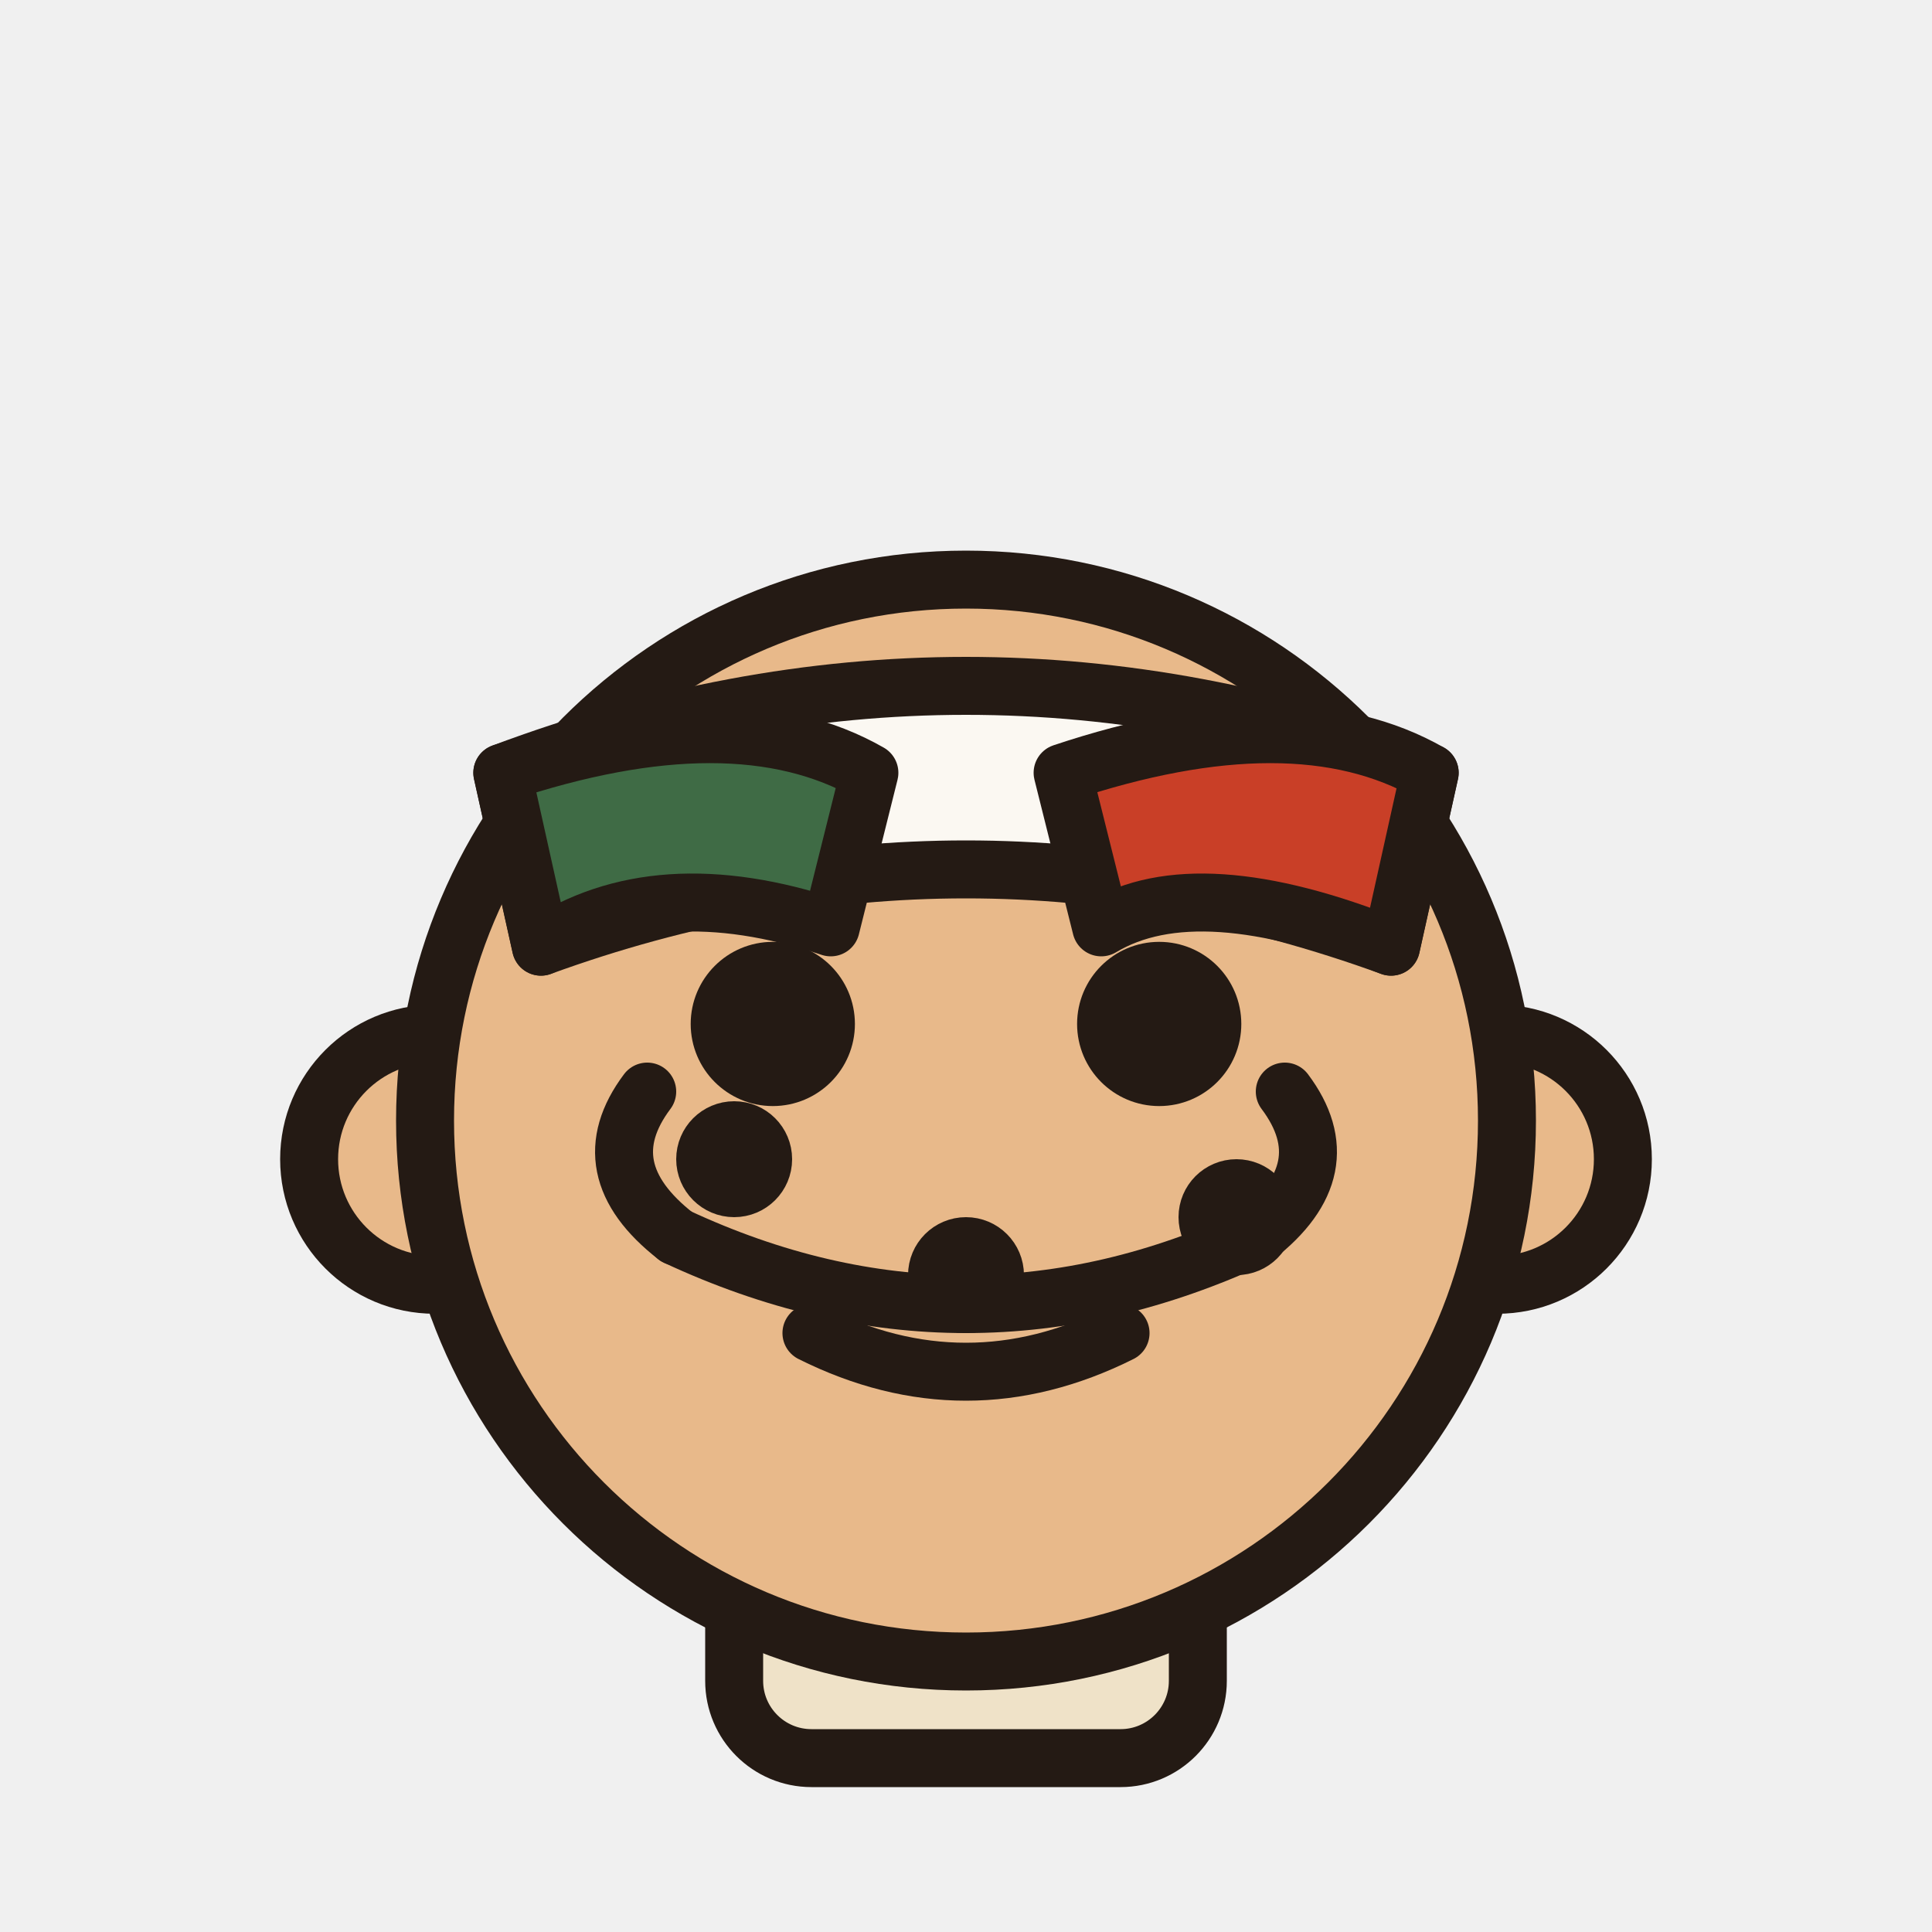
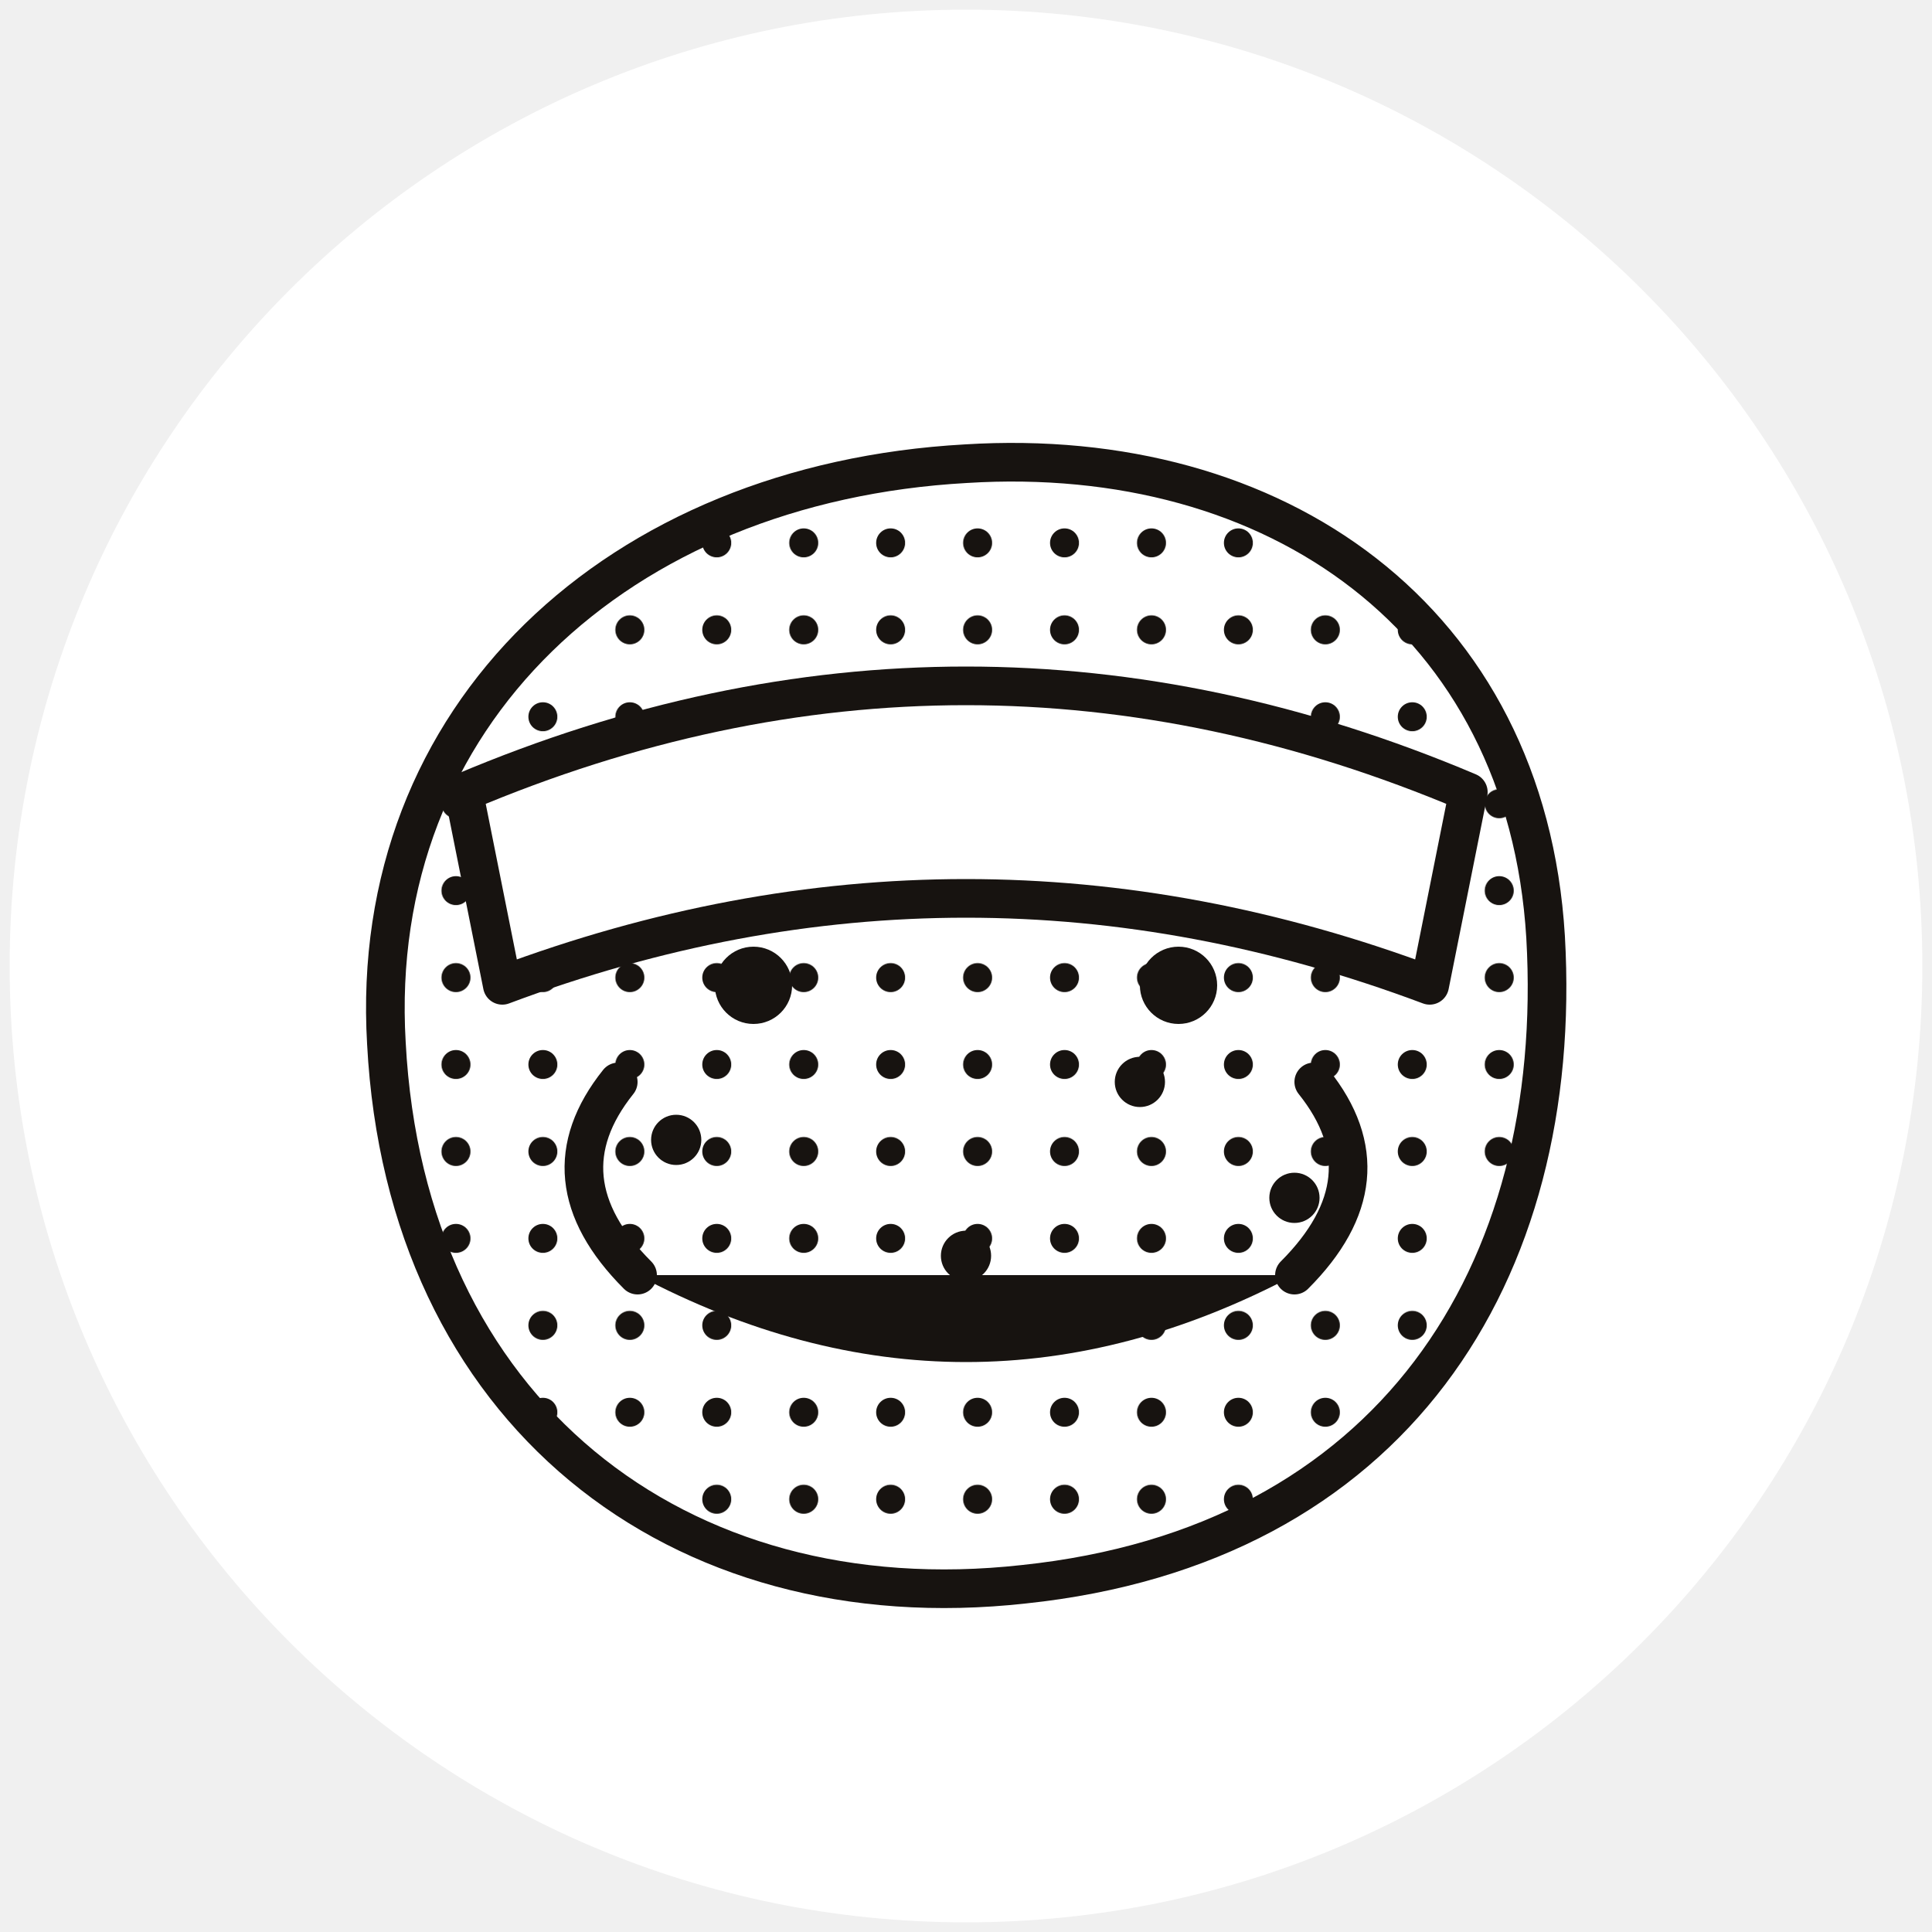
<svg xmlns="http://www.w3.org/2000/svg" viewBox="0 0 200 200">
-   <style>.toon *{stroke:#241A14;stroke-width:6;stroke-linejoin:round;stroke-linecap:round;}</style>
-   <g class="toon">
-     <rect x="76" y="152" width="48" height="30" rx="8" fill="#EFE2C8" />
-     <circle cx="45" cy="120" r="13" fill="#E8B98A" />
-     <circle cx="155" cy="120" r="13" fill="#E8B98A" />
-     <circle cx="100" cy="116" r="56" fill="#E8B98A" />
-     <path d="M52,80 Q100,62 148,80 L144,98 Q100,82 56,98 Z" fill="#FBF8F2" />
-     <path d="M52,80 Q76,72 90,80 L86,96 Q68,90 56,98 Z" fill="#3F6B45" />
-     <path d="M110,80 Q134,72 148,80 L144,98 Q124,90 114,96 Z" fill="#C93F27" />
-     <circle cx="76" cy="120" r="3" fill="#FBF8F2" stroke="none" />
-     <circle cx="128" cy="126" r="3" fill="#FBF8F2" stroke="none" />
-     <circle cx="100" cy="132" r="3" fill="#FBF8F2" stroke="none" />
-     <circle cx="80" cy="106" r="5.5" fill="#241A14" stroke="none" />
-     <circle cx="120" cy="106" r="5.5" fill="#241A14" stroke="none" />
-     <path d="M84,138 Q100,146 116,138" fill="none" stroke-width="5" />
-     <path d="M70,128 Q100,142 130,128" fill="none" stroke-width="7" />
-     <path d="M70,128 Q61,121 67,113" fill="none" stroke-width="5" />
-     <path d="M130,128 Q139,121 133,113" fill="none" stroke-width="5" />
+   <defs>
+     <pattern id="dots" width="9" height="9" patternUnits="userSpaceOnUse">
+       <circle cx="2.2" cy="2.2" r="1.5" fill="#171310" />
+     </pattern>
+   </defs>
+   <circle cx="100" cy="100" r="99" fill="#FFFFFF" />
+   <g fill="none" stroke="#171310" stroke-width="4" stroke-linejoin="round" stroke-linecap="round">
+     <path d="M100,48 C132,46 158,64 160,97 C162,132 144,160 106,164 C70,168 42,146 40,108 C38,74 64,50 100,48 Z" fill="url(#dots)" />
+     <path d="M48,82 Q100,60 152,82 L148,102 Q100,84 52,102 Z" fill="#FFFFFF" />
+     <circle cx="70" cy="118" r="2.6" fill="#171310" stroke="none" />
+     <circle cx="134" cy="124" r="2.6" fill="#171310" stroke="none" />
+     <circle cx="100" cy="130" r="2.6" fill="#171310" stroke="none" />
+     <circle cx="118" cy="112" r="2.6" fill="#171310" stroke="none" />
+     <circle cx="78" cy="102" r="4" fill="#171310" stroke="none" />
+     <circle cx="122" cy="102" r="4" fill="#171310" stroke="none" />
+     <path d="M66,132 Q100,150 134,132" fill="#171310" stroke="none" />
+     <path d="M66,132 Q56,122 64,112" stroke-width="4" />
+     <path d="M134,132 Q144,122 136,112" stroke-width="4" />
  </g>
</svg>
